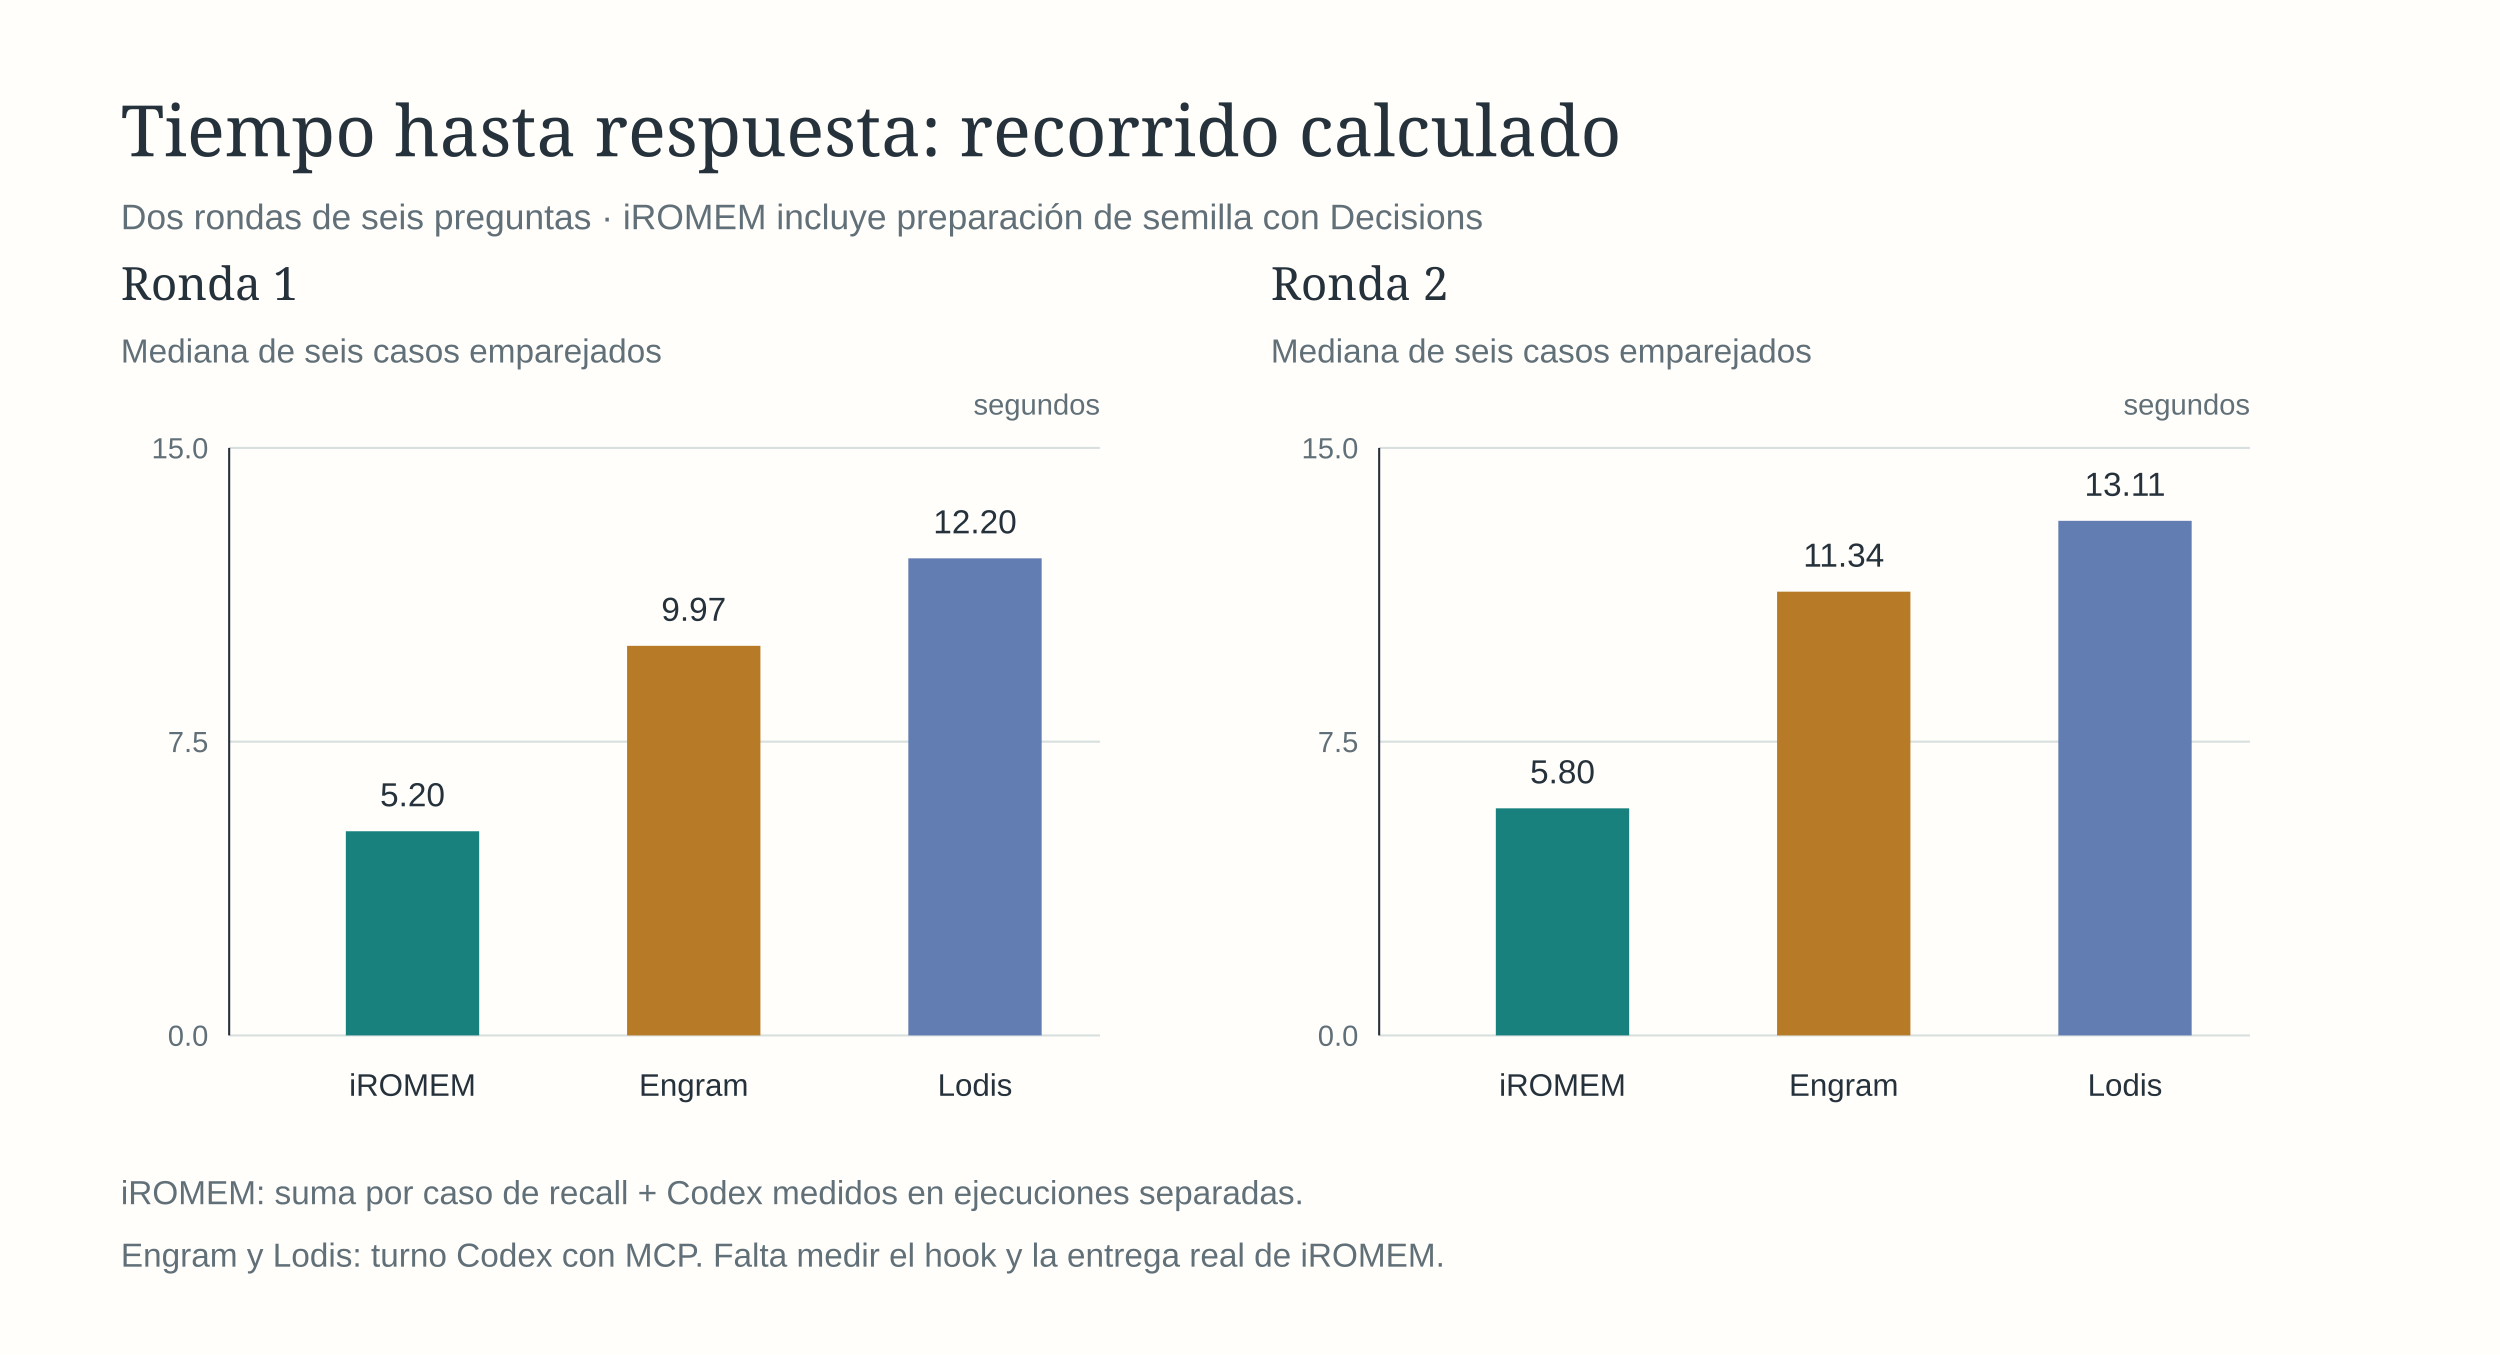
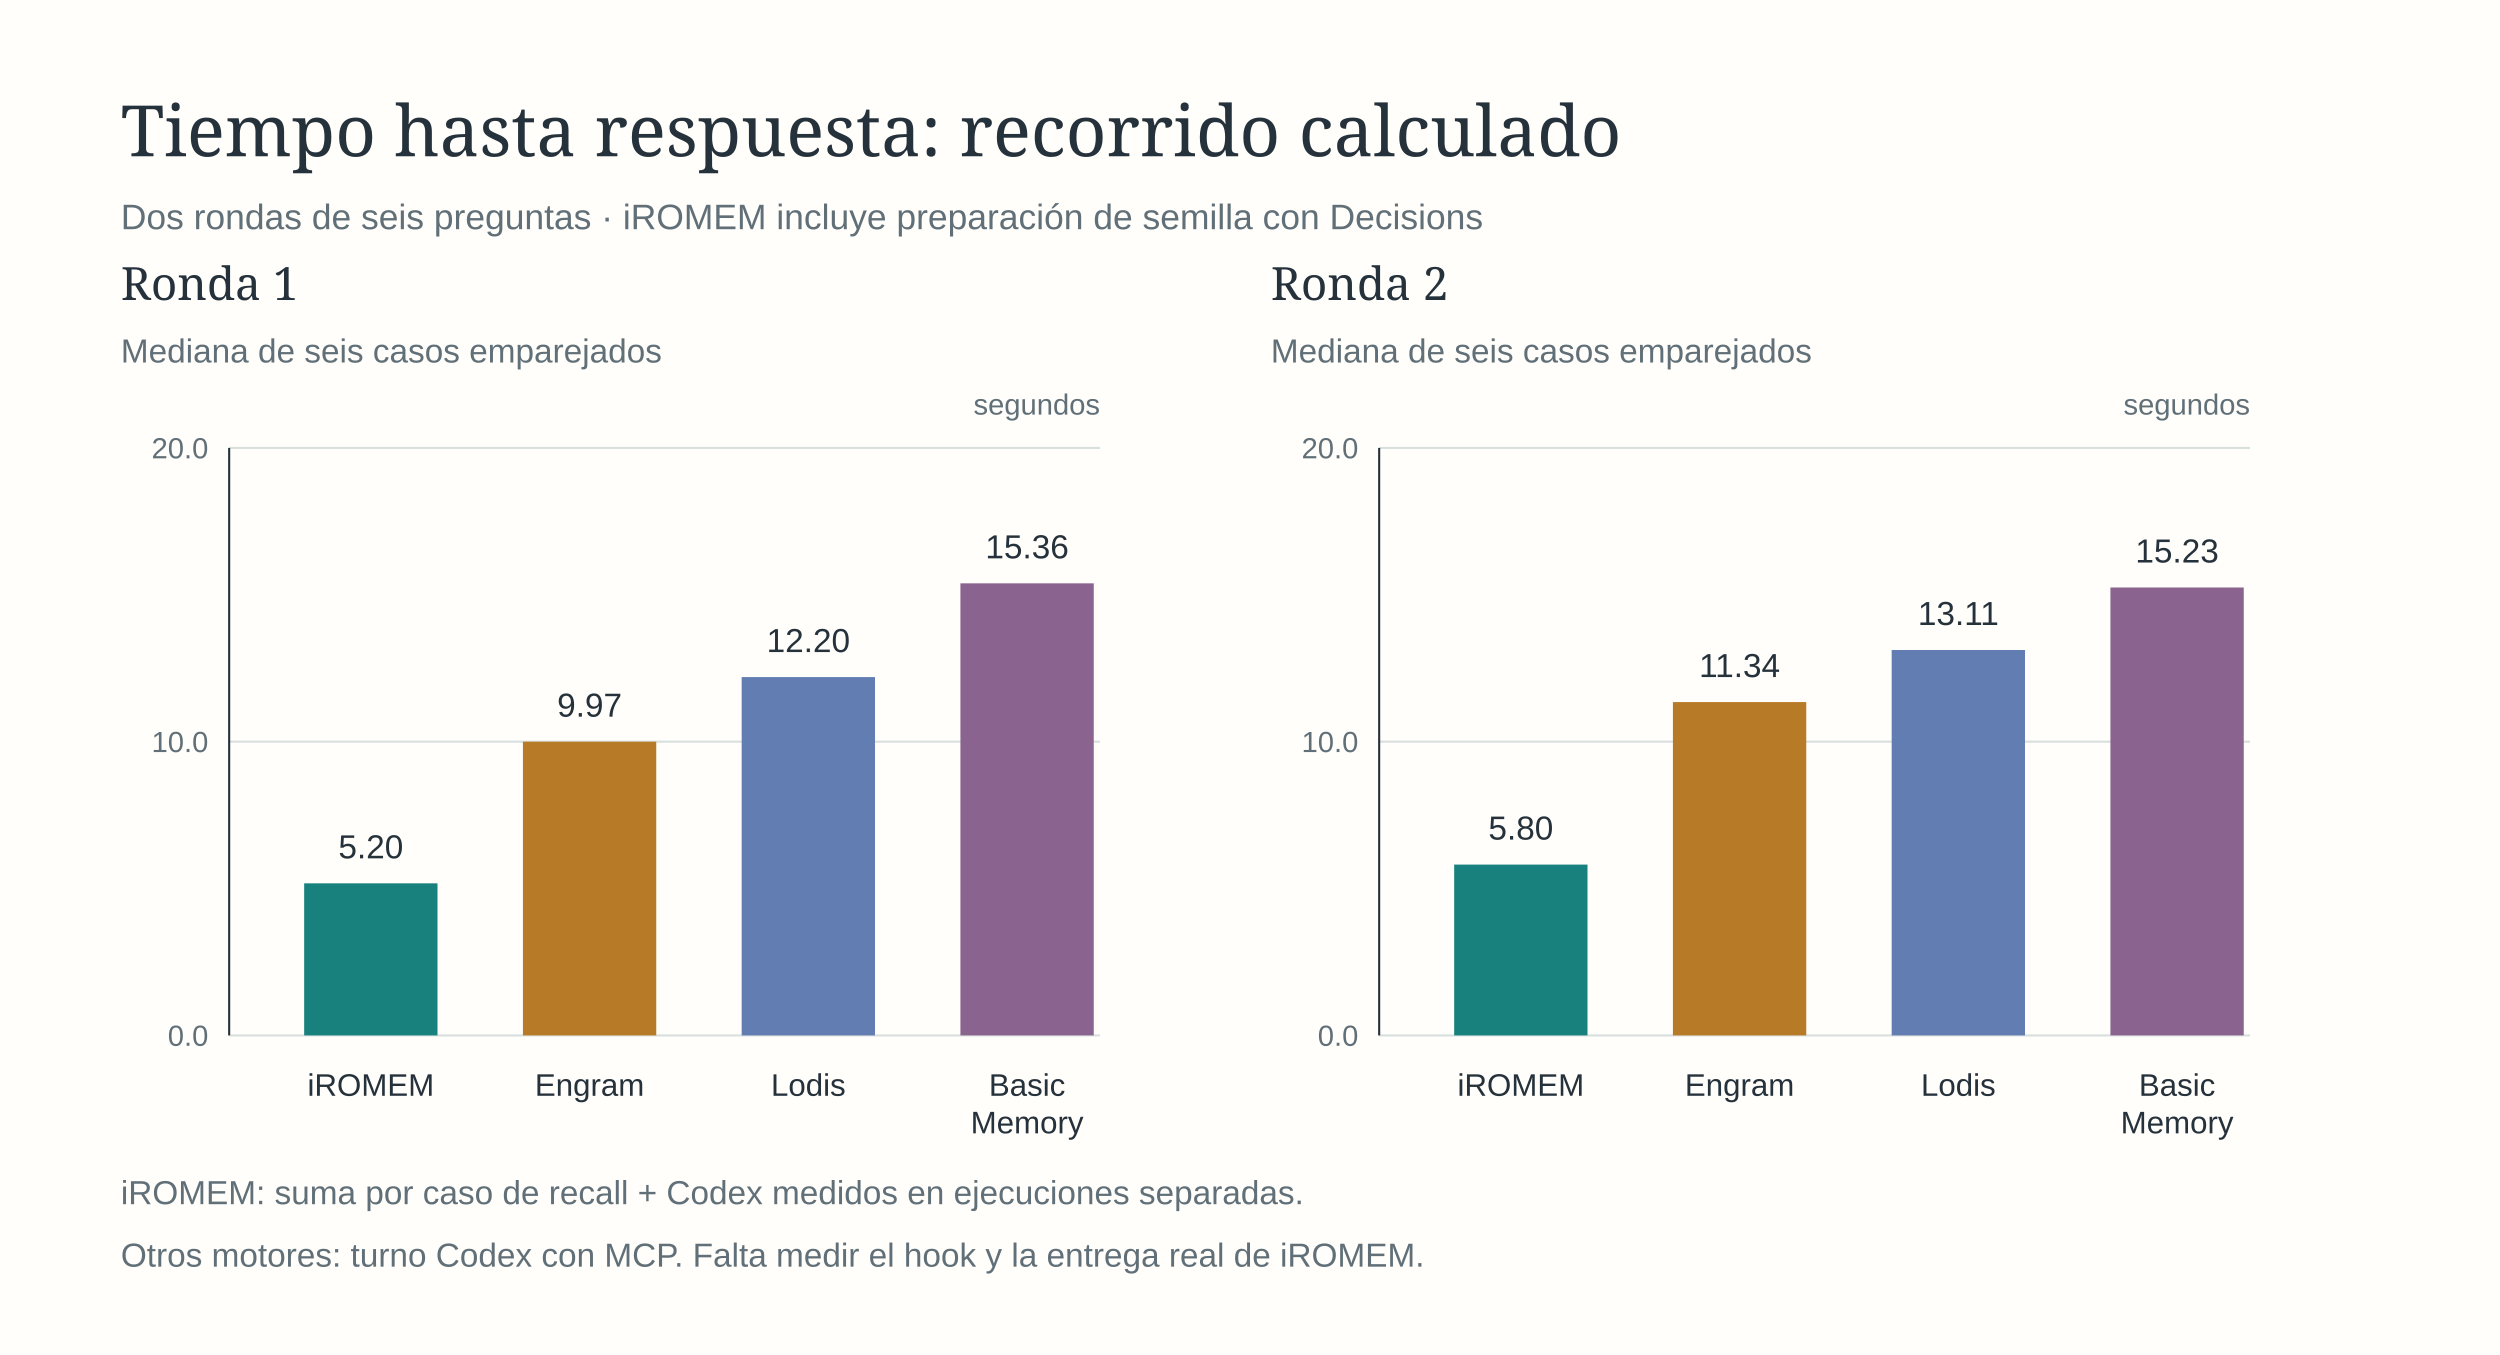
<svg xmlns="http://www.w3.org/2000/svg" width="1200" height="650" viewBox="0 0 1200 650" role="img" aria-label="Tiempo hasta respuesta: recorrido calculado">
  <rect width="100%" height="100%" fill="#fffefa" />
  <text x="58" y="75" fill="#25313b" text-anchor="start" font-family="Georgia,serif" font-size="34">Tiempo hasta respuesta: recorrido calculado</text>
  <text x="58" y="110" fill="#617078" text-anchor="start" font-family="Arial,sans-serif" font-size="17">Dos rondas de seis preguntas · iROMEM incluye preparación de semilla con Decisions</text>
  <text x="58" y="144" fill="#25313b" text-anchor="start" font-family="Georgia,serif" font-size="22">Ronda 1</text>
  <text x="58" y="174" fill="#617078" text-anchor="start" font-family="Arial,sans-serif" font-size="16">Mediana de seis casos emparejados</text>
  <text x="528" y="199" fill="#617078" text-anchor="end" font-family="Arial,sans-serif" font-size="14">segundos</text>
  <line x1="110" y1="497" x2="528" y2="497" stroke="#d8dfdf" stroke-width="1" />
  <text x="100" y="502" fill="#617078" text-anchor="end" font-family="Arial,sans-serif" font-size="14">0.0</text>
  <line x1="110" y1="356" x2="528" y2="356" stroke="#d8dfdf" stroke-width="1" />
-   <text x="100" y="361" fill="#617078" text-anchor="end" font-family="Arial,sans-serif" font-size="14">7.5</text>
+   <text x="100" y="361" fill="#617078" text-anchor="end" font-family="Arial,sans-serif" font-size="14">10.0</text>
  <line x1="110" y1="215" x2="528" y2="215" stroke="#d8dfdf" stroke-width="1" />
-   <text x="100" y="220" fill="#617078" text-anchor="end" font-family="Arial,sans-serif" font-size="14">15.0</text>
+   <text x="100" y="220" fill="#617078" text-anchor="end" font-family="Arial,sans-serif" font-size="14">20.0</text>
  <line x1="110" y1="215" x2="110" y2="497" stroke="#25313b" stroke-width="1" />
-   <rect x="166" y="399" width="64" height="98" fill="#18817e" />
-   <text x="198" y="387" fill="#25313b" text-anchor="middle" font-family="Arial,sans-serif" font-size="16">5.20</text>
-   <text x="198" y="526" fill="#25313b" text-anchor="middle" font-family="Arial,sans-serif" font-size="15">iROMEM</text>
-   <rect x="301" y="310" width="64" height="187" fill="#b77a27" />
-   <text x="333" y="298" fill="#25313b" text-anchor="middle" font-family="Arial,sans-serif" font-size="16">9.97</text>
-   <text x="333" y="526" fill="#25313b" text-anchor="middle" font-family="Arial,sans-serif" font-size="15">Engram</text>
-   <rect x="436" y="268" width="64" height="229" fill="#617db1" />
-   <text x="468" y="256" fill="#25313b" text-anchor="middle" font-family="Arial,sans-serif" font-size="16">12.20</text>
-   <text x="468" y="526" fill="#25313b" text-anchor="middle" font-family="Arial,sans-serif" font-size="15">Lodis</text>
+   <rect x="146" y="424" width="64" height="73" fill="#18817e" />
+   <text x="178" y="412" fill="#25313b" text-anchor="middle" font-family="Arial,sans-serif" font-size="16">5.20</text>
+   <text x="178" y="526" fill="#25313b" text-anchor="middle" font-family="Arial,sans-serif" font-size="15">iROMEM</text>
+   <rect x="251" y="356" width="64" height="141" fill="#b77a27" />
+   <text x="283" y="344" fill="#25313b" text-anchor="middle" font-family="Arial,sans-serif" font-size="16">9.97</text>
+   <text x="283" y="526" fill="#25313b" text-anchor="middle" font-family="Arial,sans-serif" font-size="15">Engram</text>
+   <rect x="356" y="325" width="64" height="172" fill="#617db1" />
+   <text x="388" y="313" fill="#25313b" text-anchor="middle" font-family="Arial,sans-serif" font-size="16">12.20</text>
+   <text x="388" y="526" fill="#25313b" text-anchor="middle" font-family="Arial,sans-serif" font-size="15">Lodis</text>
+   <rect x="461" y="280" width="64" height="217" fill="#8a648f" />
+   <text x="493" y="268" fill="#25313b" text-anchor="middle" font-family="Arial,sans-serif" font-size="16">15.36</text>
+   <text x="493" y="526" fill="#25313b" text-anchor="middle" font-family="Arial,sans-serif" font-size="15">Basic</text>
+   <text x="493" y="544" fill="#25313b" text-anchor="middle" font-family="Arial,sans-serif" font-size="15">Memory</text>
  <text x="610" y="144" fill="#25313b" text-anchor="start" font-family="Georgia,serif" font-size="22">Ronda 2</text>
  <text x="610" y="174" fill="#617078" text-anchor="start" font-family="Arial,sans-serif" font-size="16">Mediana de seis casos emparejados</text>
  <text x="1080" y="199" fill="#617078" text-anchor="end" font-family="Arial,sans-serif" font-size="14">segundos</text>
  <line x1="662" y1="497" x2="1080" y2="497" stroke="#d8dfdf" stroke-width="1" />
  <text x="652" y="502" fill="#617078" text-anchor="end" font-family="Arial,sans-serif" font-size="14">0.0</text>
  <line x1="662" y1="356" x2="1080" y2="356" stroke="#d8dfdf" stroke-width="1" />
-   <text x="652" y="361" fill="#617078" text-anchor="end" font-family="Arial,sans-serif" font-size="14">7.5</text>
+   <text x="652" y="361" fill="#617078" text-anchor="end" font-family="Arial,sans-serif" font-size="14">10.0</text>
  <line x1="662" y1="215" x2="1080" y2="215" stroke="#d8dfdf" stroke-width="1" />
-   <text x="652" y="220" fill="#617078" text-anchor="end" font-family="Arial,sans-serif" font-size="14">15.0</text>
+   <text x="652" y="220" fill="#617078" text-anchor="end" font-family="Arial,sans-serif" font-size="14">20.0</text>
  <line x1="662" y1="215" x2="662" y2="497" stroke="#25313b" stroke-width="1" />
-   <rect x="718" y="388" width="64" height="109" fill="#18817e" />
-   <text x="750" y="376" fill="#25313b" text-anchor="middle" font-family="Arial,sans-serif" font-size="16">5.80</text>
-   <text x="750" y="526" fill="#25313b" text-anchor="middle" font-family="Arial,sans-serif" font-size="15">iROMEM</text>
-   <rect x="853" y="284" width="64" height="213" fill="#b77a27" />
-   <text x="885" y="272" fill="#25313b" text-anchor="middle" font-family="Arial,sans-serif" font-size="16">11.34</text>
-   <text x="885" y="526" fill="#25313b" text-anchor="middle" font-family="Arial,sans-serif" font-size="15">Engram</text>
-   <rect x="988" y="250" width="64" height="247" fill="#617db1" />
-   <text x="1020" y="238" fill="#25313b" text-anchor="middle" font-family="Arial,sans-serif" font-size="16">13.11</text>
-   <text x="1020" y="526" fill="#25313b" text-anchor="middle" font-family="Arial,sans-serif" font-size="15">Lodis</text>
+   <rect x="698" y="415" width="64" height="82" fill="#18817e" />
+   <text x="730" y="403" fill="#25313b" text-anchor="middle" font-family="Arial,sans-serif" font-size="16">5.80</text>
+   <text x="730" y="526" fill="#25313b" text-anchor="middle" font-family="Arial,sans-serif" font-size="15">iROMEM</text>
+   <rect x="803" y="337" width="64" height="160" fill="#b77a27" />
+   <text x="835" y="325" fill="#25313b" text-anchor="middle" font-family="Arial,sans-serif" font-size="16">11.34</text>
+   <text x="835" y="526" fill="#25313b" text-anchor="middle" font-family="Arial,sans-serif" font-size="15">Engram</text>
+   <rect x="908" y="312" width="64" height="185" fill="#617db1" />
+   <text x="940" y="300" fill="#25313b" text-anchor="middle" font-family="Arial,sans-serif" font-size="16">13.11</text>
+   <text x="940" y="526" fill="#25313b" text-anchor="middle" font-family="Arial,sans-serif" font-size="15">Lodis</text>
+   <rect x="1013" y="282" width="64" height="215" fill="#8a648f" />
+   <text x="1045" y="270" fill="#25313b" text-anchor="middle" font-family="Arial,sans-serif" font-size="16">15.23</text>
+   <text x="1045" y="526" fill="#25313b" text-anchor="middle" font-family="Arial,sans-serif" font-size="15">Basic</text>
+   <text x="1045" y="544" fill="#25313b" text-anchor="middle" font-family="Arial,sans-serif" font-size="15">Memory</text>
  <text x="58" y="578" fill="#617078" text-anchor="start" font-family="Arial,sans-serif" font-size="16">iROMEM: suma por caso de recall + Codex medidos en ejecuciones separadas.</text>
-   <text x="58" y="608" fill="#617078" text-anchor="start" font-family="Arial,sans-serif" font-size="16">Engram y Lodis: turno Codex con MCP. Falta medir el hook y la entrega real de iROMEM.</text>
+   <text x="58" y="608" fill="#617078" text-anchor="start" font-family="Arial,sans-serif" font-size="16">Otros motores: turno Codex con MCP. Falta medir el hook y la entrega real de iROMEM.</text>
</svg>
